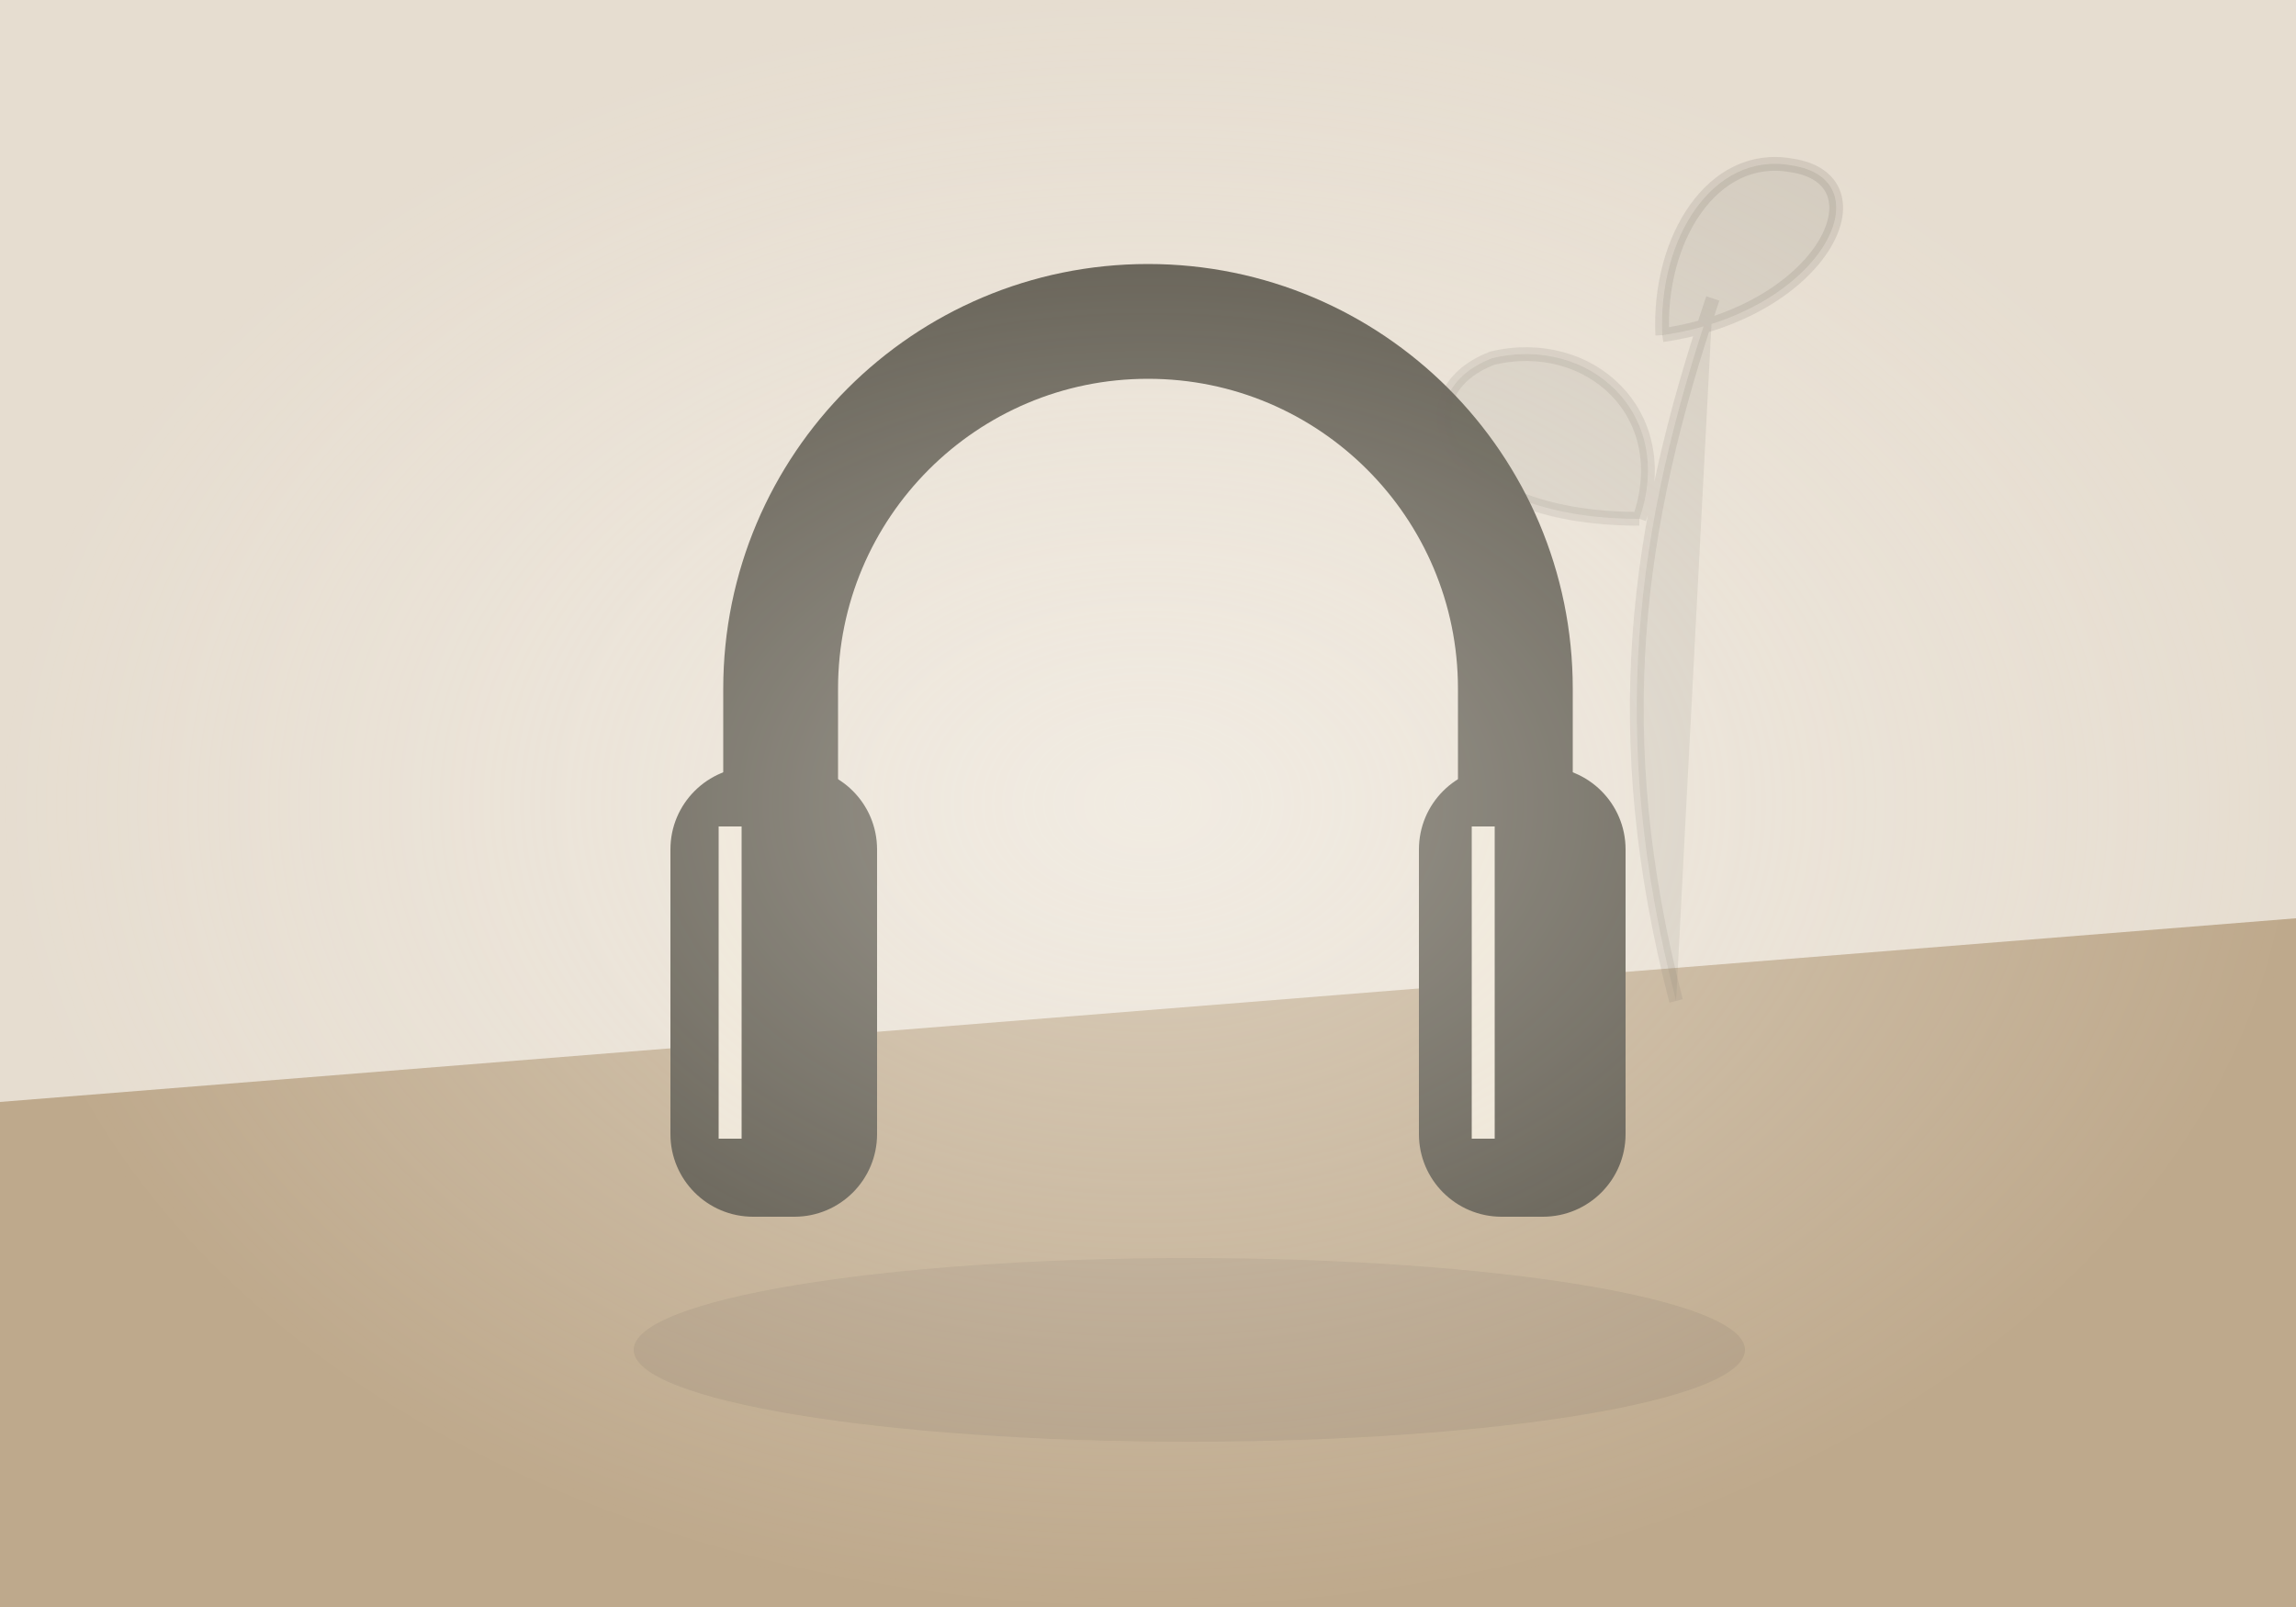
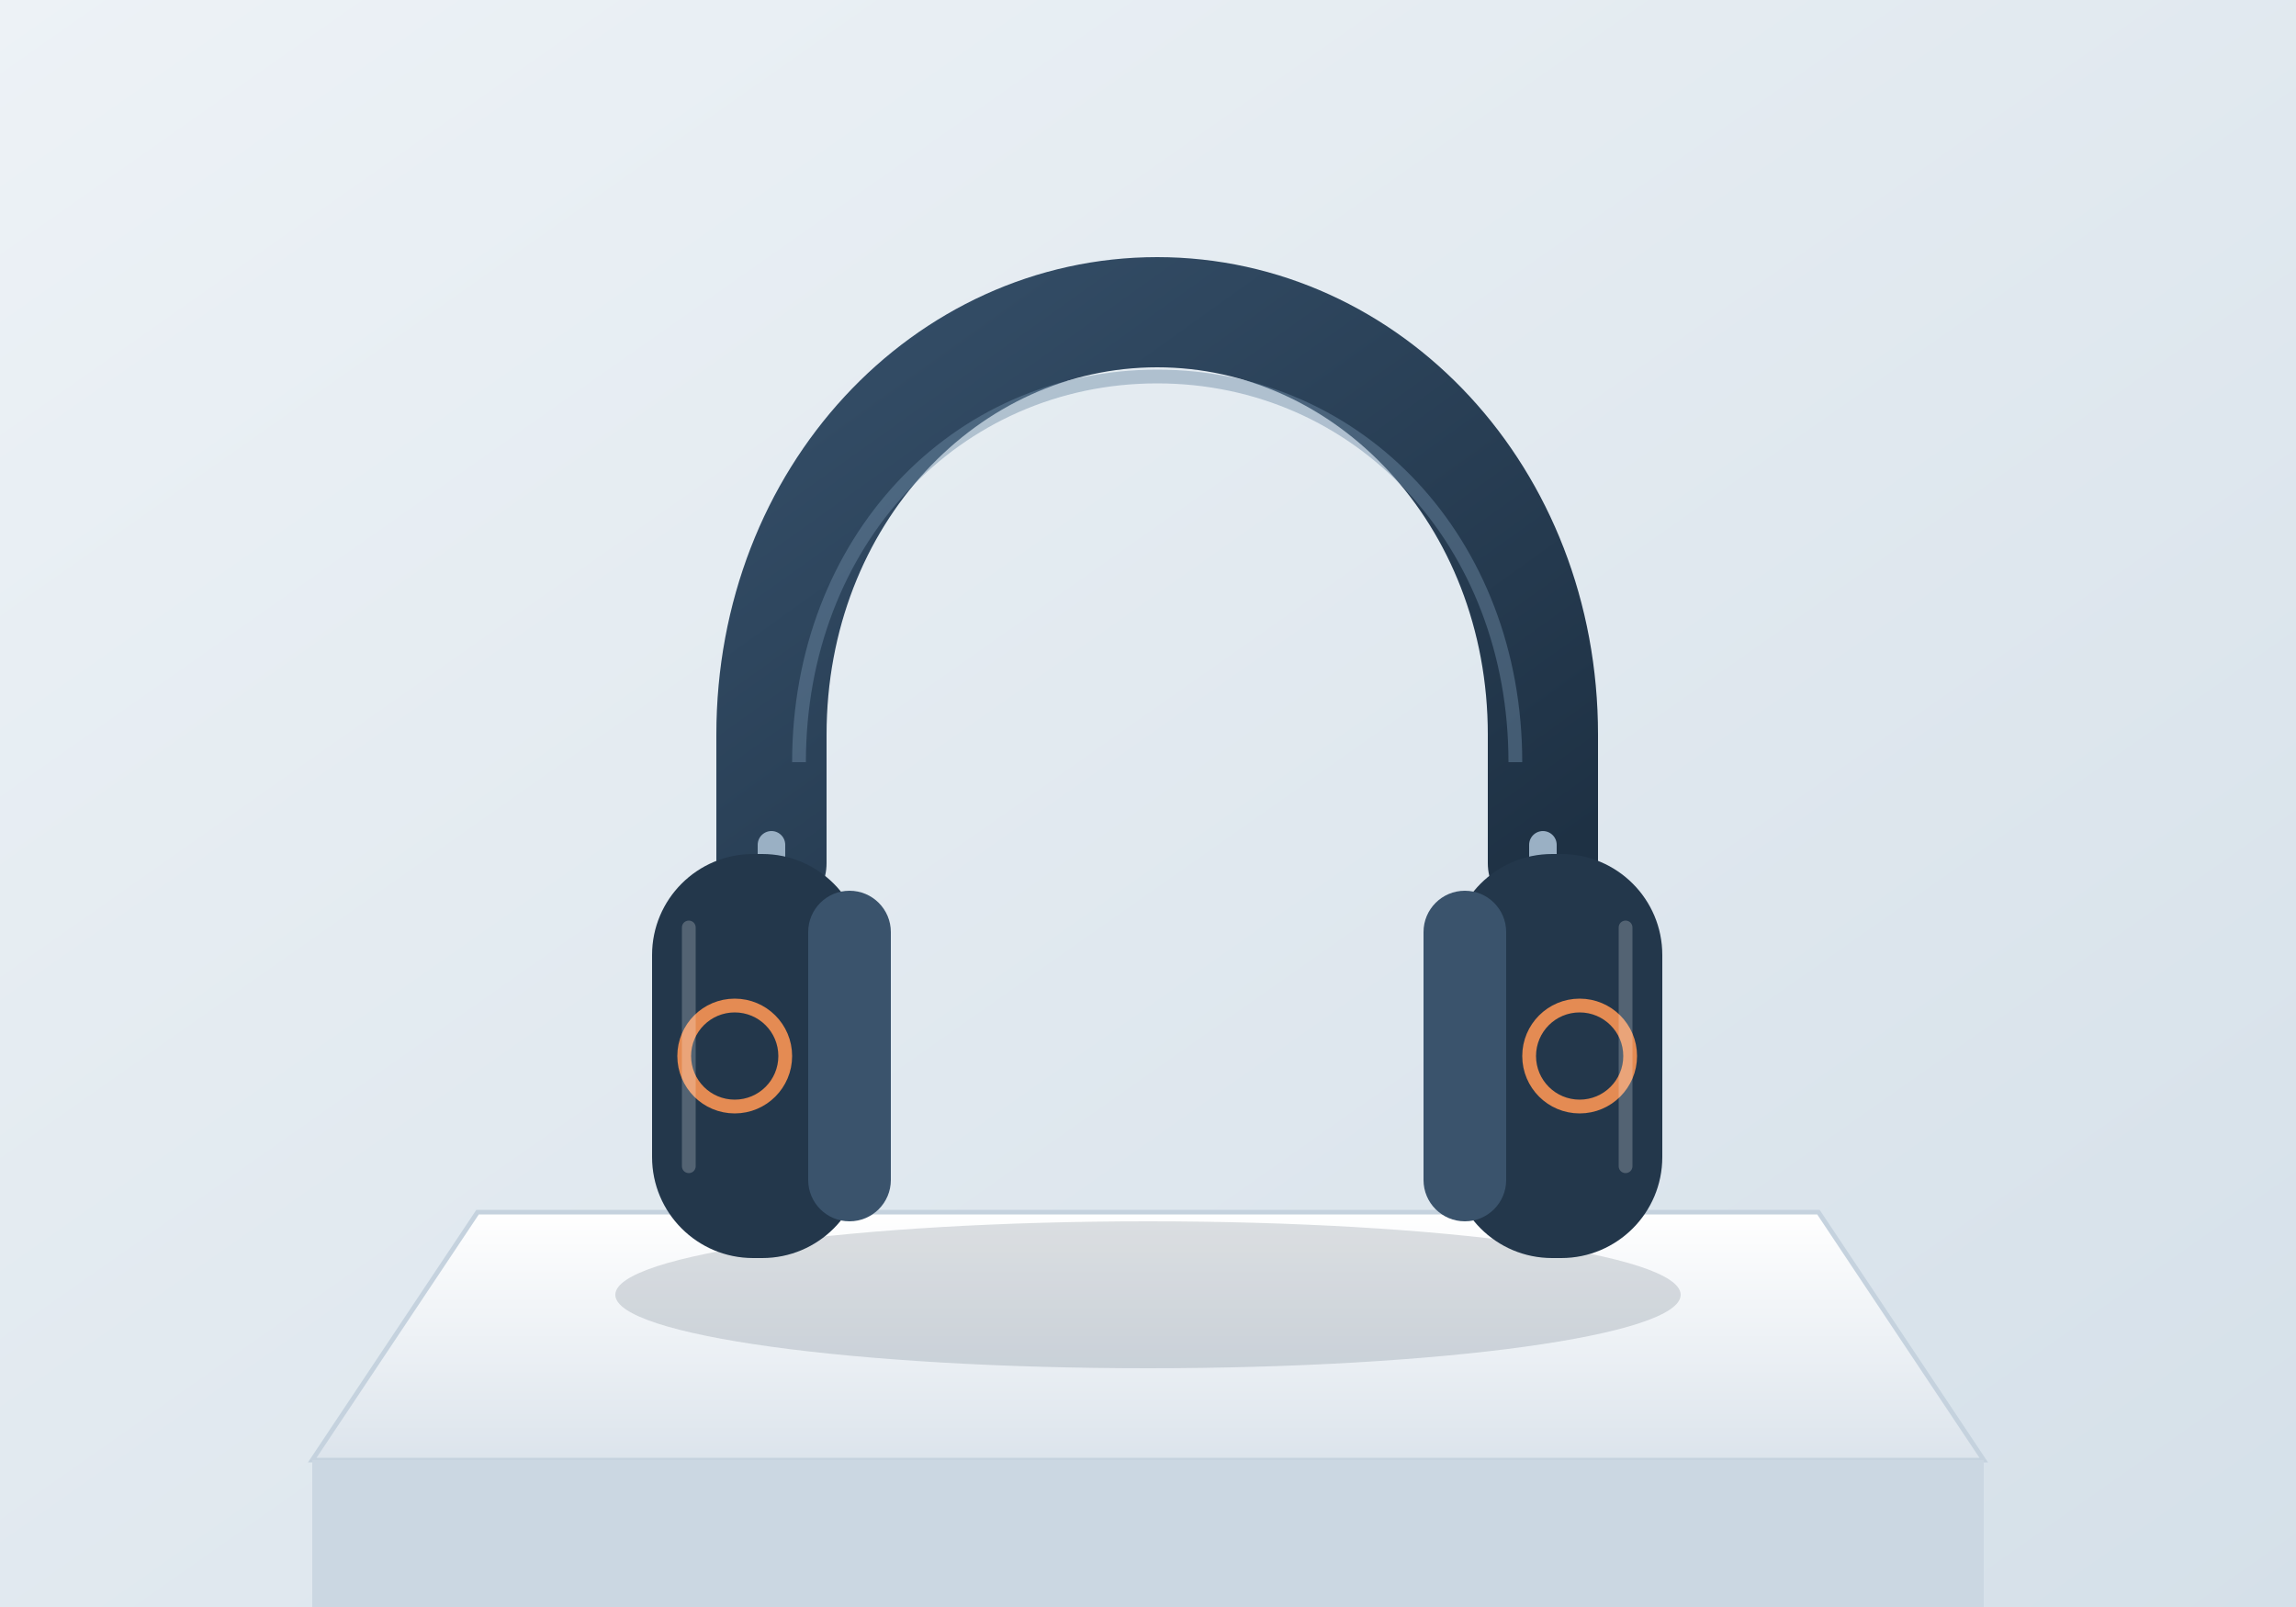
- <svg xmlns="http://www.w3.org/2000/svg" width="500" height="350" viewBox="0 0 500 350">
+ <svg xmlns="http://www.w3.org/2000/svg" width="500" height="350" viewBox="0 0 500 350" fill="none">
  <defs>
-     <linearGradient id="glass" x1="0" x2="1">
-       <stop stop-color="#ebe2d2" stop-opacity=".5" />
-       <stop offset=".5" stop-color="#ebe2d2" />
-       <stop offset="1" stop-color="#514c40" stop-opacity=".8" />
+     <linearGradient id="techBg" x1="0" y1="0" x2="1" y2="1">
+       <stop offset="0%" stop-color="#edf2f6" />
+       <stop offset="100%" stop-color="#d5e0e9" />
    </linearGradient>
-     <radialGradient id="light">
-       <stop stop-color="#fffdf8" stop-opacity=".45" />
-       <stop offset="1" stop-color="#fffdf8" stop-opacity="0" />
-     </radialGradient>
+     <linearGradient id="band" x1="0" y1="0" x2="1" y2="1">
+       <stop offset="0%" stop-color="#354f69" />
+       <stop offset="100%" stop-color="#1e3144" />
+     </linearGradient>
+     <linearGradient id="plinth" x1="0" y1="0" x2="0" y2="1">
+       <stop offset="0%" stop-color="#ffffff" />
+       <stop offset="100%" stop-color="#dce4ec" />
+     </linearGradient>
  </defs>
-   <rect width="500" height="350" fill="#e6ddd0" />
-   <path d="M0 240 500 200v150H0z" fill="#bea98c" />
-   <ellipse cx="259" cy="294" rx="121" ry="20" fill="#514c40" opacity=".12" />
-   <path d="M170 210v-60a80 80 0 0 1 160 0v60" fill="none" stroke="#514c40" stroke-width="25" />
-   <rect x="146" y="167" width="45" height="98" rx="18" fill="#514c40" />
-   <rect x="309" y="167" width="45" height="98" rx="18" fill="#514c40" />
-   <path d="M159 180v68m164-68v68" stroke="#ebe2d2" stroke-width="5" />
-   <path d="M373 65c-17 50-23 95-8 153m-8-105c-43 0-53-27-32-35 21-5 40 12 32 35m5-40c35-5 49-34 28-37-17-3-29 16-28 37" fill="#514c40" fill-opacity=".12" stroke="#514c40" stroke-opacity=".13" stroke-width="3" />
-   <rect width="500" height="350" fill="url(#light)" />
+   <rect width="500" height="350" fill="url(#techBg)" />
+   <polygon points="104,264 396,264 432,318 68,318" fill="url(#plinth)" stroke="#c5d2de" />
+   <rect x="68" y="318" width="364" height="32" fill="#cbd7e2" />
+   <ellipse cx="250" cy="282" rx="116" ry="16" fill="#1e3144" opacity="0.16" />
+   <path d="M168 188v-28c0-52 38-92 84-92s84 40 84 92v28" stroke="url(#band)" stroke-width="24" stroke-linecap="round" />
+   <path d="M174 166c0-48 34-84 78-84s78 36 78 84" stroke="#6e8ba6" stroke-width="3" opacity="0.45" />
+   <line x1="168" y1="184" x2="168" y2="206" stroke="#9ab0c4" stroke-width="6" stroke-linecap="round" />
+   <line x1="336" y1="184" x2="336" y2="206" stroke="#9ab0c4" stroke-width="6" stroke-linecap="round" />
+   <rect x="142" y="186" width="46" height="88" rx="22" fill="#23374b" />
+   <rect x="176" y="194" width="18" height="72" rx="9" fill="#3a536c" />
+   <rect x="316" y="186" width="46" height="88" rx="22" fill="#23374b" />
+   <rect x="310" y="194" width="18" height="72" rx="9" fill="#3a536c" />
+   <circle cx="160" cy="230" r="11" stroke="#e48b53" stroke-width="3" />
+   <circle cx="344" cy="230" r="11" stroke="#e48b53" stroke-width="3" />
+   <path d="M150 202v52m204-52v52" stroke="#ffffff" stroke-opacity="0.22" stroke-width="3" stroke-linecap="round" />
</svg>
